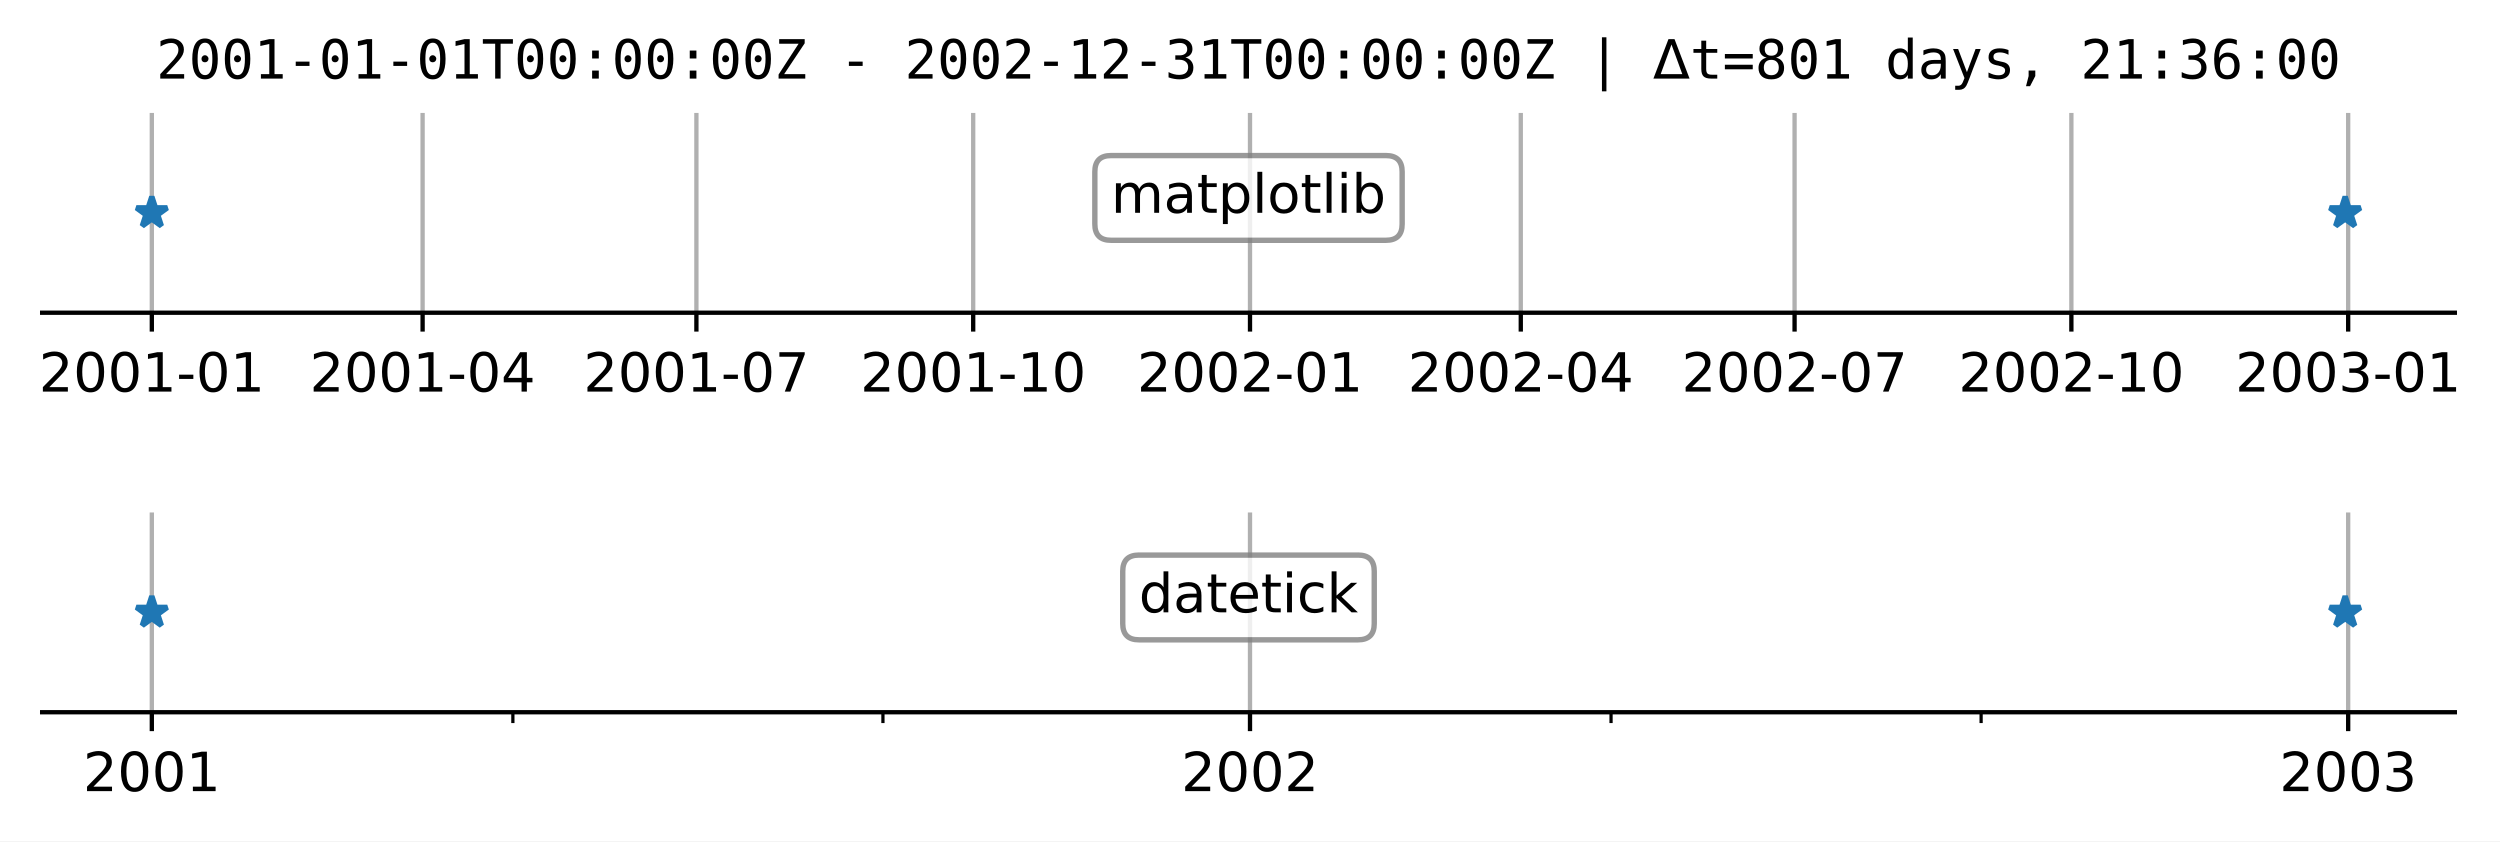
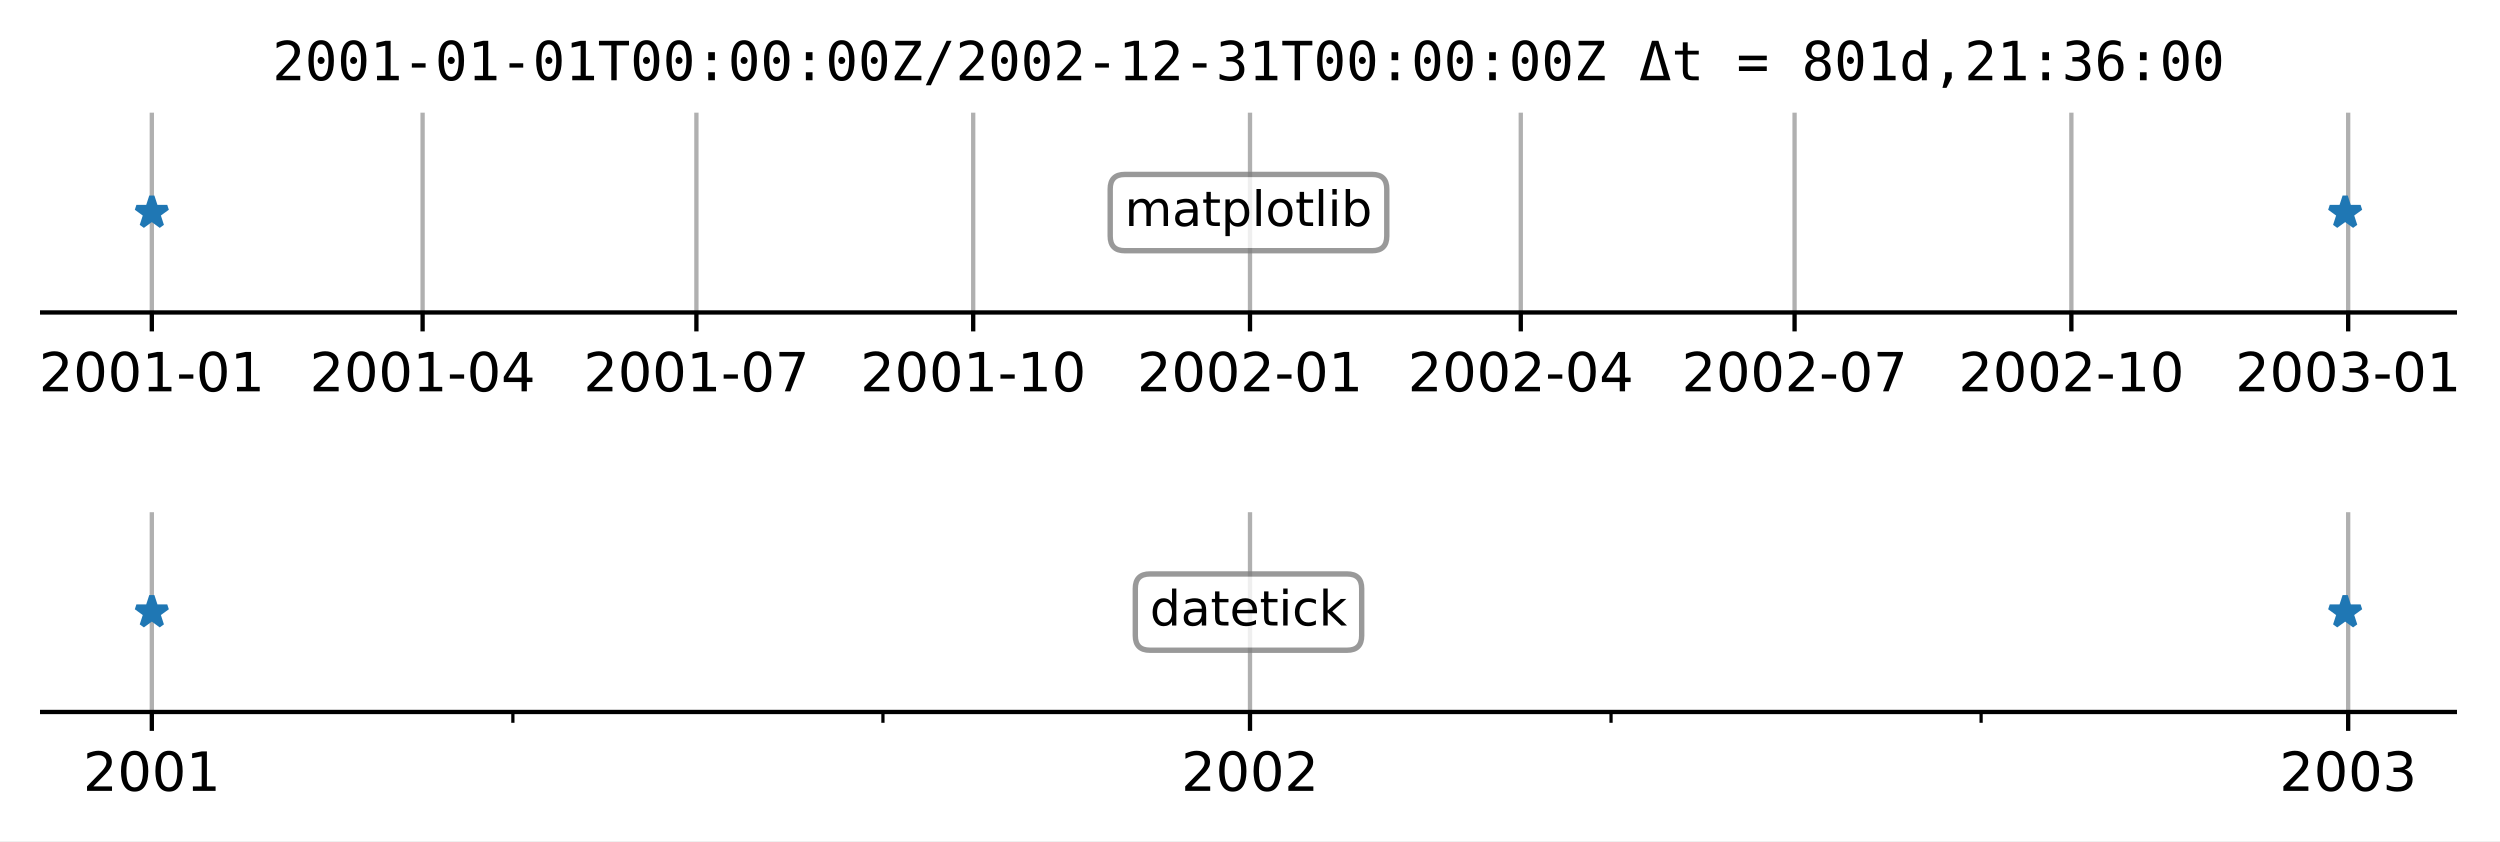
- <svg xmlns="http://www.w3.org/2000/svg" xmlns:xlink="http://www.w3.org/1999/xlink" width="462.558pt" height="155.658pt" viewBox="0 0 462.558 155.658" version="1.1">
+ <svg xmlns="http://www.w3.org/2000/svg" xmlns:xlink="http://www.w3.org/1999/xlink" width="462.558pt" height="155.61pt" viewBox="0 0 462.558 155.61" version="1.1">
  <defs>
    <style type="text/css">*{stroke-linejoin: round; stroke-linecap: butt}</style>
  </defs>
  <g id="figure_1">
    <g id="patch_1">
-       <path d="M 0 155.658  L 462.558 155.658  L 462.558 0  L 0 0  z " style="fill: #ffffff" />
+       <path d="M 0 155.61  L 462.558 155.61  L 462.558 0  L 0 0  z " style="fill: #ffffff" />
    </g>
    <g id="axes_1">
      <g id="patch_2">
-         <path d="M 7.8 57.86  L 454.2 57.86  L 454.2 20.9  L 7.8 20.9  z " style="fill: #ffffff" />
+         <path d="M 7.8 57.812  L 454.2 57.812  L 454.2 20.852  L 7.8 20.852  z " style="fill: #ffffff" />
      </g>
      <g id="matplotlib.axis_1">
        <g id="xtick_1">
          <g id="line2d_1">
-             <path d="M 28.091 57.86  L 28.091 20.9  " clip-path="url(#pb0282d4204)" style="fill: none; stroke: #b0b0b0; stroke-width: 0.8; stroke-linecap: square" />
+             <path d="M 28.091 57.812  L 28.091 20.852  " clip-path="url(#pe16d314f19)" style="fill: none; stroke: #b0b0b0; stroke-width: 0.8; stroke-linecap: square" />
          </g>
          <g id="line2d_2">
            <defs>
-               <path id="m48cb5a92c3" d="M 0 0  L 0 3.5  " style="stroke: #000000; stroke-width: 0.8" />
+               <path id="m45a55a1e50" d="M 0 0  L 0 3.5  " style="stroke: #000000; stroke-width: 0.8" />
            </defs>
            <g>
-               <use xlink:href="#m48cb5a92c3" x="28.091" y="57.86" style="stroke: #000000; stroke-width: 0.8" />
+               <use xlink:href="#m45a55a1e50" x="28.091" y="57.812" style="stroke: #000000; stroke-width: 0.8" />
            </g>
          </g>
          <g id="text_1">
-             <text style="font-size: 10px; font-family: 'DejaVu Sans', 'Bitstream Vera Sans', 'Computer Modern Sans Serif', 'Lucida Grande', 'Verdana', 'Geneva', 'Lucid', 'Arial', 'Helvetica', 'Avant Garde', sans-serif; text-anchor: middle" x="28.091" y="72.458" transform="rotate(-0 28.09141 72.45844)">2001-01</text>
+             <text style="font-size: 10px; font-family: 'DejaVu Sans', 'Bitstream Vera Sans', 'Computer Modern Sans Serif', 'Lucida Grande', 'Verdana', 'Geneva', 'Lucid', 'Arial', 'Helvetica', 'Avant Garde', sans-serif; text-anchor: middle" x="28.091" y="72.41" transform="rotate(-0 28.09141 72.41)">2001-01</text>
          </g>
        </g>
        <g id="xtick_2">
          <g id="line2d_3">
-             <path d="M 78.192 57.86  L 78.192 20.9  " clip-path="url(#pb0282d4204)" style="fill: none; stroke: #b0b0b0; stroke-width: 0.8; stroke-linecap: square" />
+             <path d="M 78.192 57.812  L 78.192 20.852  " clip-path="url(#pe16d314f19)" style="fill: none; stroke: #b0b0b0; stroke-width: 0.8; stroke-linecap: square" />
          </g>
          <g id="line2d_4">
            <g>
-               <use xlink:href="#m48cb5a92c3" x="78.192" y="57.86" style="stroke: #000000; stroke-width: 0.8" />
+               <use xlink:href="#m45a55a1e50" x="78.192" y="57.812" style="stroke: #000000; stroke-width: 0.8" />
            </g>
          </g>
          <g id="text_2">
-             <text style="font-size: 10px; font-family: 'DejaVu Sans', 'Bitstream Vera Sans', 'Computer Modern Sans Serif', 'Lucida Grande', 'Verdana', 'Geneva', 'Lucid', 'Arial', 'Helvetica', 'Avant Garde', sans-serif; text-anchor: middle" x="78.192" y="72.458" transform="rotate(-0 78.19242 72.45844)">2001-04</text>
+             <text style="font-size: 10px; font-family: 'DejaVu Sans', 'Bitstream Vera Sans', 'Computer Modern Sans Serif', 'Lucida Grande', 'Verdana', 'Geneva', 'Lucid', 'Arial', 'Helvetica', 'Avant Garde', sans-serif; text-anchor: middle" x="78.192" y="72.41" transform="rotate(-0 78.19242 72.41)">2001-04</text>
          </g>
        </g>
        <g id="xtick_3">
          <g id="line2d_5">
-             <path d="M 128.85 57.86  L 128.85 20.9  " clip-path="url(#pb0282d4204)" style="fill: none; stroke: #b0b0b0; stroke-width: 0.8; stroke-linecap: square" />
+             <path d="M 128.85 57.812  L 128.85 20.852  " clip-path="url(#pe16d314f19)" style="fill: none; stroke: #b0b0b0; stroke-width: 0.8; stroke-linecap: square" />
          </g>
          <g id="line2d_6">
            <g>
-               <use xlink:href="#m48cb5a92c3" x="128.85" y="57.86" style="stroke: #000000; stroke-width: 0.8" />
+               <use xlink:href="#m45a55a1e50" x="128.85" y="57.812" style="stroke: #000000; stroke-width: 0.8" />
            </g>
          </g>
          <g id="text_3">
-             <text style="font-size: 10px; font-family: 'DejaVu Sans', 'Bitstream Vera Sans', 'Computer Modern Sans Serif', 'Lucida Grande', 'Verdana', 'Geneva', 'Lucid', 'Arial', 'Helvetica', 'Avant Garde', sans-serif; text-anchor: middle" x="128.85" y="72.458" transform="rotate(-0 128.8501 72.45844)">2001-07</text>
+             <text style="font-size: 10px; font-family: 'DejaVu Sans', 'Bitstream Vera Sans', 'Computer Modern Sans Serif', 'Lucida Grande', 'Verdana', 'Geneva', 'Lucid', 'Arial', 'Helvetica', 'Avant Garde', sans-serif; text-anchor: middle" x="128.85" y="72.41" transform="rotate(-0 128.8501 72.41)">2001-07</text>
          </g>
        </g>
        <g id="xtick_4">
          <g id="line2d_7">
-             <path d="M 180.064 57.86  L 180.064 20.9  " clip-path="url(#pb0282d4204)" style="fill: none; stroke: #b0b0b0; stroke-width: 0.8; stroke-linecap: square" />
+             <path d="M 180.064 57.812  L 180.064 20.852  " clip-path="url(#pe16d314f19)" style="fill: none; stroke: #b0b0b0; stroke-width: 0.8; stroke-linecap: square" />
          </g>
          <g id="line2d_8">
            <g>
-               <use xlink:href="#m48cb5a92c3" x="180.064" y="57.86" style="stroke: #000000; stroke-width: 0.8" />
+               <use xlink:href="#m45a55a1e50" x="180.064" y="57.812" style="stroke: #000000; stroke-width: 0.8" />
            </g>
          </g>
          <g id="text_4">
-             <text style="font-size: 10px; font-family: 'DejaVu Sans', 'Bitstream Vera Sans', 'Computer Modern Sans Serif', 'Lucida Grande', 'Verdana', 'Geneva', 'Lucid', 'Arial', 'Helvetica', 'Avant Garde', sans-serif; text-anchor: middle" x="180.064" y="72.458" transform="rotate(-0 180.0645 72.45844)">2001-10</text>
+             <text style="font-size: 10px; font-family: 'DejaVu Sans', 'Bitstream Vera Sans', 'Computer Modern Sans Serif', 'Lucida Grande', 'Verdana', 'Geneva', 'Lucid', 'Arial', 'Helvetica', 'Avant Garde', sans-serif; text-anchor: middle" x="180.064" y="72.41" transform="rotate(-0 180.0645 72.41)">2001-10</text>
          </g>
        </g>
        <g id="xtick_5">
          <g id="line2d_9">
-             <path d="M 231.279 57.86  L 231.279 20.9  " clip-path="url(#pb0282d4204)" style="fill: none; stroke: #b0b0b0; stroke-width: 0.8; stroke-linecap: square" />
+             <path d="M 231.279 57.812  L 231.279 20.852  " clip-path="url(#pe16d314f19)" style="fill: none; stroke: #b0b0b0; stroke-width: 0.8; stroke-linecap: square" />
          </g>
          <g id="line2d_10">
            <g>
-               <use xlink:href="#m48cb5a92c3" x="231.279" y="57.86" style="stroke: #000000; stroke-width: 0.8" />
+               <use xlink:href="#m45a55a1e50" x="231.279" y="57.812" style="stroke: #000000; stroke-width: 0.8" />
            </g>
          </g>
          <g id="text_5">
-             <text style="font-size: 10px; font-family: 'DejaVu Sans', 'Bitstream Vera Sans', 'Computer Modern Sans Serif', 'Lucida Grande', 'Verdana', 'Geneva', 'Lucid', 'Arial', 'Helvetica', 'Avant Garde', sans-serif; text-anchor: middle" x="231.279" y="72.458" transform="rotate(-0 231.2788 72.45844)">2002-01</text>
+             <text style="font-size: 10px; font-family: 'DejaVu Sans', 'Bitstream Vera Sans', 'Computer Modern Sans Serif', 'Lucida Grande', 'Verdana', 'Geneva', 'Lucid', 'Arial', 'Helvetica', 'Avant Garde', sans-serif; text-anchor: middle" x="231.279" y="72.41" transform="rotate(-0 231.2788 72.41)">2002-01</text>
          </g>
        </g>
        <g id="xtick_6">
          <g id="line2d_11">
-             <path d="M 281.38 57.86  L 281.38 20.9  " clip-path="url(#pb0282d4204)" style="fill: none; stroke: #b0b0b0; stroke-width: 0.8; stroke-linecap: square" />
+             <path d="M 281.38 57.812  L 281.38 20.852  " clip-path="url(#pe16d314f19)" style="fill: none; stroke: #b0b0b0; stroke-width: 0.8; stroke-linecap: square" />
          </g>
          <g id="line2d_12">
            <g>
-               <use xlink:href="#m48cb5a92c3" x="281.38" y="57.86" style="stroke: #000000; stroke-width: 0.8" />
+               <use xlink:href="#m45a55a1e50" x="281.38" y="57.812" style="stroke: #000000; stroke-width: 0.8" />
            </g>
          </g>
          <g id="text_6">
-             <text style="font-size: 10px; font-family: 'DejaVu Sans', 'Bitstream Vera Sans', 'Computer Modern Sans Serif', 'Lucida Grande', 'Verdana', 'Geneva', 'Lucid', 'Arial', 'Helvetica', 'Avant Garde', sans-serif; text-anchor: middle" x="281.38" y="72.458" transform="rotate(-0 281.3798 72.45844)">2002-04</text>
+             <text style="font-size: 10px; font-family: 'DejaVu Sans', 'Bitstream Vera Sans', 'Computer Modern Sans Serif', 'Lucida Grande', 'Verdana', 'Geneva', 'Lucid', 'Arial', 'Helvetica', 'Avant Garde', sans-serif; text-anchor: middle" x="281.38" y="72.41" transform="rotate(-0 281.3798 72.41)">2002-04</text>
          </g>
        </g>
        <g id="xtick_7">
          <g id="line2d_13">
-             <path d="M 332.038 57.86  L 332.038 20.9  " clip-path="url(#pb0282d4204)" style="fill: none; stroke: #b0b0b0; stroke-width: 0.8; stroke-linecap: square" />
+             <path d="M 332.038 57.812  L 332.038 20.852  " clip-path="url(#pe16d314f19)" style="fill: none; stroke: #b0b0b0; stroke-width: 0.8; stroke-linecap: square" />
          </g>
          <g id="line2d_14">
            <g>
-               <use xlink:href="#m48cb5a92c3" x="332.038" y="57.86" style="stroke: #000000; stroke-width: 0.8" />
+               <use xlink:href="#m45a55a1e50" x="332.038" y="57.812" style="stroke: #000000; stroke-width: 0.8" />
            </g>
          </g>
          <g id="text_7">
-             <text style="font-size: 10px; font-family: 'DejaVu Sans', 'Bitstream Vera Sans', 'Computer Modern Sans Serif', 'Lucida Grande', 'Verdana', 'Geneva', 'Lucid', 'Arial', 'Helvetica', 'Avant Garde', sans-serif; text-anchor: middle" x="332.038" y="72.458" transform="rotate(-0 332.0375 72.45844)">2002-07</text>
+             <text style="font-size: 10px; font-family: 'DejaVu Sans', 'Bitstream Vera Sans', 'Computer Modern Sans Serif', 'Lucida Grande', 'Verdana', 'Geneva', 'Lucid', 'Arial', 'Helvetica', 'Avant Garde', sans-serif; text-anchor: middle" x="332.038" y="72.41" transform="rotate(-0 332.0375 72.41)">2002-07</text>
          </g>
        </g>
        <g id="xtick_8">
          <g id="line2d_15">
-             <path d="M 383.252 57.86  L 383.252 20.9  " clip-path="url(#pb0282d4204)" style="fill: none; stroke: #b0b0b0; stroke-width: 0.8; stroke-linecap: square" />
+             <path d="M 383.252 57.812  L 383.252 20.852  " clip-path="url(#pe16d314f19)" style="fill: none; stroke: #b0b0b0; stroke-width: 0.8; stroke-linecap: square" />
          </g>
          <g id="line2d_16">
            <g>
-               <use xlink:href="#m48cb5a92c3" x="383.252" y="57.86" style="stroke: #000000; stroke-width: 0.8" />
+               <use xlink:href="#m45a55a1e50" x="383.252" y="57.812" style="stroke: #000000; stroke-width: 0.8" />
            </g>
          </g>
          <g id="text_8">
-             <text style="font-size: 10px; font-family: 'DejaVu Sans', 'Bitstream Vera Sans', 'Computer Modern Sans Serif', 'Lucida Grande', 'Verdana', 'Geneva', 'Lucid', 'Arial', 'Helvetica', 'Avant Garde', sans-serif; text-anchor: middle" x="383.252" y="72.458" transform="rotate(-0 383.2519 72.45844)">2002-10</text>
+             <text style="font-size: 10px; font-family: 'DejaVu Sans', 'Bitstream Vera Sans', 'Computer Modern Sans Serif', 'Lucida Grande', 'Verdana', 'Geneva', 'Lucid', 'Arial', 'Helvetica', 'Avant Garde', sans-serif; text-anchor: middle" x="383.252" y="72.41" transform="rotate(-0 383.2519 72.41)">2002-10</text>
          </g>
        </g>
        <g id="xtick_9">
          <g id="line2d_17">
-             <path d="M 434.466 57.86  L 434.466 20.9  " clip-path="url(#pb0282d4204)" style="fill: none; stroke: #b0b0b0; stroke-width: 0.8; stroke-linecap: square" />
+             <path d="M 434.466 57.812  L 434.466 20.852  " clip-path="url(#pe16d314f19)" style="fill: none; stroke: #b0b0b0; stroke-width: 0.8; stroke-linecap: square" />
          </g>
          <g id="line2d_18">
            <g>
-               <use xlink:href="#m48cb5a92c3" x="434.466" y="57.86" style="stroke: #000000; stroke-width: 0.8" />
+               <use xlink:href="#m45a55a1e50" x="434.466" y="57.812" style="stroke: #000000; stroke-width: 0.8" />
            </g>
          </g>
          <g id="text_9">
-             <text style="font-size: 10px; font-family: 'DejaVu Sans', 'Bitstream Vera Sans', 'Computer Modern Sans Serif', 'Lucida Grande', 'Verdana', 'Geneva', 'Lucid', 'Arial', 'Helvetica', 'Avant Garde', sans-serif; text-anchor: middle" x="434.466" y="72.458" transform="rotate(-0 434.4663 72.45844)">2003-01</text>
+             <text style="font-size: 10px; font-family: 'DejaVu Sans', 'Bitstream Vera Sans', 'Computer Modern Sans Serif', 'Lucida Grande', 'Verdana', 'Geneva', 'Lucid', 'Arial', 'Helvetica', 'Avant Garde', sans-serif; text-anchor: middle" x="434.466" y="72.41" transform="rotate(-0 434.4663 72.41)">2003-01</text>
          </g>
        </g>
      </g>
      <g id="line2d_19">
        <defs>
-           <path id="m359afb8275" d="M 0 -3  L -0.674 -0.927  L -2.853 -0.927  L -1.09 0.354  L -1.763 2.427  L -0 1.146  L 1.763 2.427  L 1.09 0.354  L 2.853 -0.927  L 0.674 -0.927  z " style="stroke: #1f77b4; stroke-linejoin: bevel" />
+           <path id="mccda56b6a1" d="M 0 -3  L -0.674 -0.927  L -2.853 -0.927  L -1.09 0.354  L -1.763 2.427  L -0 1.146  L 1.763 2.427  L 1.09 0.354  L 2.853 -0.927  L 0.674 -0.927  z " style="stroke: #1f77b4; stroke-linejoin: bevel" />
        </defs>
-         <g clip-path="url(#pb0282d4204)">
-           <use xlink:href="#m359afb8275" x="28.091" y="39.38" style="fill: #1f77b4; stroke: #1f77b4; stroke-linejoin: bevel" />
-           <use xlink:href="#m359afb8275" x="433.91" y="39.38" style="fill: #1f77b4; stroke: #1f77b4; stroke-linejoin: bevel" />
+         <g clip-path="url(#pe16d314f19)">
+           <use xlink:href="#mccda56b6a1" x="28.091" y="39.332" style="fill: #1f77b4; stroke: #1f77b4; stroke-linejoin: bevel" />
+           <use xlink:href="#mccda56b6a1" x="433.91" y="39.332" style="fill: #1f77b4; stroke: #1f77b4; stroke-linejoin: bevel" />
        </g>
      </g>
      <g id="patch_3">
-         <path d="M 7.8 57.86  L 454.2 57.86  " style="fill: none; stroke: #000000; stroke-width: 0.8; stroke-linejoin: miter; stroke-linecap: square" />
+         <path d="M 7.8 57.812  L 454.2 57.812  " style="fill: none; stroke: #000000; stroke-width: 0.8; stroke-linejoin: miter; stroke-linecap: square" />
      </g>
      <g id="text_10">
        <g id="patch_4">
-           <path d="M 205.571 44.46  L 256.43 44.46  Q 259.43 44.46 259.43 41.46  L 259.43 31.782  Q 259.43 28.782 256.43 28.782  L 205.571 28.782  Q 202.571 28.782 202.571 31.782  L 202.571 41.46  Q 202.571 44.46 205.571 44.46  z " style="fill: #ffffff; opacity: 0.8; stroke: #808080; stroke-linejoin: miter" />
-         </g>
-         <text style="font-size: 10px; font-family: 'DejaVu Sans', 'Bitstream Vera Sans', 'Computer Modern Sans Serif', 'Lucida Grande', 'Verdana', 'Geneva', 'Lucid', 'Arial', 'Helvetica', 'Avant Garde', sans-serif; text-anchor: middle" x="231" y="39.38" transform="rotate(-0 231.0005 39.38)">matplotlib</text>
+           <path d="M 208.114 46.387  L 253.887 46.387  Q 256.587 46.387 256.587 43.687  L 256.587 34.976  Q 256.587 32.276 253.887 32.276  L 208.114 32.276  Q 205.414 32.276 205.414 34.976  L 205.414 43.687  Q 205.414 46.387 208.114 46.387  z " style="fill: #ffffff; opacity: 0.8; stroke: #808080; stroke-linejoin: miter" />
+         </g>
+         <text style="font-size: 9px; font-family: 'DejaVu Sans', 'Bitstream Vera Sans', 'Computer Modern Sans Serif', 'Lucida Grande', 'Verdana', 'Geneva', 'Lucid', 'Arial', 'Helvetica', 'Avant Garde', sans-serif; text-anchor: middle" x="231" y="41.815" transform="rotate(-0 231.0005 41.815)">matplotlib</text>
      </g>
      <g id="text_11">
-         <g transform="translate(28.9005 14.9)">
-           <text>
-             <tspan x="0" y="-0.359" style="font-size: 10px; font-family: 'DejaVu Sans Mono'">2</tspan>
-             <tspan x="6.021" y="-0.359" style="font-size: 10px; font-family: 'DejaVu Sans Mono'">0</tspan>
-             <tspan x="12.041" y="-0.359" style="font-size: 10px; font-family: 'DejaVu Sans Mono'">0</tspan>
-             <tspan x="18.062" y="-0.359" style="font-size: 10px; font-family: 'DejaVu Sans Mono'">1</tspan>
-             <tspan x="24.082" y="-0.359" style="font-size: 10px; font-family: 'DejaVu Sans Mono'">-</tspan>
-             <tspan x="30.103" y="-0.359" style="font-size: 10px; font-family: 'DejaVu Sans Mono'">0</tspan>
-             <tspan x="36.123" y="-0.359" style="font-size: 10px; font-family: 'DejaVu Sans Mono'">1</tspan>
-             <tspan x="42.144" y="-0.359" style="font-size: 10px; font-family: 'DejaVu Sans Mono'">-</tspan>
-             <tspan x="48.164" y="-0.359" style="font-size: 10px; font-family: 'DejaVu Sans Mono'">0</tspan>
-             <tspan x="54.185" y="-0.359" style="font-size: 10px; font-family: 'DejaVu Sans Mono'">1</tspan>
-             <tspan x="60.205" y="-0.359" style="font-size: 10px; font-family: 'DejaVu Sans Mono'">T</tspan>
-             <tspan x="66.226" y="-0.359" style="font-size: 10px; font-family: 'DejaVu Sans Mono'">0</tspan>
-             <tspan x="72.246" y="-0.359" style="font-size: 10px; font-family: 'DejaVu Sans Mono'">0</tspan>
-             <tspan x="78.267" y="-0.359" style="font-size: 10px; font-family: 'DejaVu Sans Mono'">:</tspan>
-             <tspan x="84.287" y="-0.359" style="font-size: 10px; font-family: 'DejaVu Sans Mono'">0</tspan>
-             <tspan x="90.308" y="-0.359" style="font-size: 10px; font-family: 'DejaVu Sans Mono'">0</tspan>
-             <tspan x="96.328" y="-0.359" style="font-size: 10px; font-family: 'DejaVu Sans Mono'">:</tspan>
-             <tspan x="102.349" y="-0.359" style="font-size: 10px; font-family: 'DejaVu Sans Mono'">0</tspan>
-             <tspan x="108.369" y="-0.359" style="font-size: 10px; font-family: 'DejaVu Sans Mono'">0</tspan>
-             <tspan x="114.39" y="-0.359" style="font-size: 10px; font-family: 'DejaVu Sans Mono'">Z</tspan>
-             <tspan x="120.41" y="-0.359" style="font-size: 10px; font-family: 'DejaVu Sans Mono'"> </tspan>
-             <tspan x="126.431" y="-0.359" style="font-size: 10px; font-family: 'DejaVu Sans Mono'">-</tspan>
-             <tspan x="132.451" y="-0.359" style="font-size: 10px; font-family: 'DejaVu Sans Mono'"> </tspan>
-             <tspan x="138.472" y="-0.359" style="font-size: 10px; font-family: 'DejaVu Sans Mono'">2</tspan>
-             <tspan x="144.492" y="-0.359" style="font-size: 10px; font-family: 'DejaVu Sans Mono'">0</tspan>
-             <tspan x="150.513" y="-0.359" style="font-size: 10px; font-family: 'DejaVu Sans Mono'">0</tspan>
-             <tspan x="156.533" y="-0.359" style="font-size: 10px; font-family: 'DejaVu Sans Mono'">2</tspan>
-             <tspan x="162.554" y="-0.359" style="font-size: 10px; font-family: 'DejaVu Sans Mono'">-</tspan>
-             <tspan x="168.574" y="-0.359" style="font-size: 10px; font-family: 'DejaVu Sans Mono'">1</tspan>
-             <tspan x="174.595" y="-0.359" style="font-size: 10px; font-family: 'DejaVu Sans Mono'">2</tspan>
-             <tspan x="180.615" y="-0.359" style="font-size: 10px; font-family: 'DejaVu Sans Mono'">-</tspan>
-             <tspan x="186.636" y="-0.359" style="font-size: 10px; font-family: 'DejaVu Sans Mono'">3</tspan>
-             <tspan x="192.656" y="-0.359" style="font-size: 10px; font-family: 'DejaVu Sans Mono'">1</tspan>
-             <tspan x="198.677" y="-0.359" style="font-size: 10px; font-family: 'DejaVu Sans Mono'">T</tspan>
-             <tspan x="204.697" y="-0.359" style="font-size: 10px; font-family: 'DejaVu Sans Mono'">0</tspan>
-             <tspan x="210.718" y="-0.359" style="font-size: 10px; font-family: 'DejaVu Sans Mono'">0</tspan>
-             <tspan x="216.738" y="-0.359" style="font-size: 10px; font-family: 'DejaVu Sans Mono'">:</tspan>
-             <tspan x="222.759" y="-0.359" style="font-size: 10px; font-family: 'DejaVu Sans Mono'">0</tspan>
-             <tspan x="228.779" y="-0.359" style="font-size: 10px; font-family: 'DejaVu Sans Mono'">0</tspan>
-             <tspan x="234.8" y="-0.359" style="font-size: 10px; font-family: 'DejaVu Sans Mono'">:</tspan>
-             <tspan x="240.82" y="-0.359" style="font-size: 10px; font-family: 'DejaVu Sans Mono'">0</tspan>
-             <tspan x="246.841" y="-0.359" style="font-size: 10px; font-family: 'DejaVu Sans Mono'">0</tspan>
-             <tspan x="252.861" y="-0.359" style="font-size: 10px; font-family: 'DejaVu Sans Mono'">Z</tspan>
-             <tspan x="258.882" y="-0.359" style="font-size: 10px; font-family: 'DejaVu Sans Mono'"> </tspan>
-             <tspan x="264.902" y="-0.359" style="font-size: 10px; font-family: 'DejaVu Sans Mono'">|</tspan>
-             <tspan x="270.923" y="-0.359" style="font-size: 10px; font-family: 'DejaVu Sans Mono'"> </tspan>
-             <tspan x="283.784" y="-0.359" style="font-size: 10px; font-family: 'DejaVu Sans Mono'">t</tspan>
-             <tspan x="289.805" y="-0.359" style="font-size: 10px; font-family: 'DejaVu Sans Mono'">=</tspan>
-             <tspan x="295.825" y="-0.359" style="font-size: 10px; font-family: 'DejaVu Sans Mono'">8</tspan>
-             <tspan x="301.846" y="-0.359" style="font-size: 10px; font-family: 'DejaVu Sans Mono'">0</tspan>
-             <tspan x="307.866" y="-0.359" style="font-size: 10px; font-family: 'DejaVu Sans Mono'">1</tspan>
-             <tspan x="313.887" y="-0.359" style="font-size: 10px; font-family: 'DejaVu Sans Mono'"> </tspan>
-             <tspan x="319.907" y="-0.359" style="font-size: 10px; font-family: 'DejaVu Sans Mono'">d</tspan>
-             <tspan x="325.928" y="-0.359" style="font-size: 10px; font-family: 'DejaVu Sans Mono'">a</tspan>
-             <tspan x="331.948" y="-0.359" style="font-size: 10px; font-family: 'DejaVu Sans Mono'">y</tspan>
-             <tspan x="337.969" y="-0.359" style="font-size: 10px; font-family: 'DejaVu Sans Mono'">s</tspan>
-             <tspan x="343.989" y="-0.359" style="font-size: 10px; font-family: 'DejaVu Sans Mono'">,</tspan>
-             <tspan x="350.01" y="-0.359" style="font-size: 10px; font-family: 'DejaVu Sans Mono'"> </tspan>
-             <tspan x="356.03" y="-0.359" style="font-size: 10px; font-family: 'DejaVu Sans Mono'">2</tspan>
-             <tspan x="362.051" y="-0.359" style="font-size: 10px; font-family: 'DejaVu Sans Mono'">1</tspan>
-             <tspan x="368.071" y="-0.359" style="font-size: 10px; font-family: 'DejaVu Sans Mono'">:</tspan>
-             <tspan x="374.092" y="-0.359" style="font-size: 10px; font-family: 'DejaVu Sans Mono'">3</tspan>
-             <tspan x="380.112" y="-0.359" style="font-size: 10px; font-family: 'DejaVu Sans Mono'">6</tspan>
-             <tspan x="386.133" y="-0.359" style="font-size: 10px; font-family: 'DejaVu Sans Mono'">:</tspan>
-             <tspan x="392.153" y="-0.359" style="font-size: 10px; font-family: 'DejaVu Sans Mono'">0</tspan>
-             <tspan x="398.174" y="-0.359" style="font-size: 10px; font-family: 'DejaVu Sans Mono'">0</tspan>
-             <tspan x="276.943" y="-0.359" style="font-size: 10px; font-family: 'DejaVu Sans'">Δ</tspan>
-           </text>
-         </g>
+         <text style="font-size: 10px; font-family: 'DejaVu Sans Mono', 'Bitstream Vera Sans Mono', 'Computer Modern Typewriter', 'Andale Mono', 'Nimbus Mono L', 'Courier New', 'Courier', 'Fixed', 'Terminal', monospace; text-anchor: middle" x="231" y="14.852" transform="rotate(-0 231.0005 14.85156)">2001-01-01T00:00:00Z/2002-12-31T00:00:00Z Δt = 801d,21:36:00</text>
      </g>
    </g>
    <g id="axes_2">
      <g id="patch_5">
-         <path d="M 7.8 131.78  L 454.2 131.78  L 454.2 94.82  L 7.8 94.82  z " style="fill: #ffffff" />
+         <path d="M 7.8 131.732  L 454.2 131.732  L 454.2 94.772  L 7.8 94.772  z " style="fill: #ffffff" />
      </g>
      <g id="matplotlib.axis_2">
        <g id="xtick_10">
          <g id="line2d_20">
-             <path d="M 28.091 131.78  L 28.091 94.82  " clip-path="url(#p935b1e1cad)" style="fill: none; stroke: #b0b0b0; stroke-width: 0.8; stroke-linecap: square" />
+             <path d="M 28.091 131.732  L 28.091 94.772  " clip-path="url(#peba446bd82)" style="fill: none; stroke: #b0b0b0; stroke-width: 0.8; stroke-linecap: square" />
          </g>
          <g id="line2d_21">
            <g>
-               <use xlink:href="#m48cb5a92c3" x="28.091" y="131.78" style="stroke: #000000; stroke-width: 0.8" />
+               <use xlink:href="#m45a55a1e50" x="28.091" y="131.732" style="stroke: #000000; stroke-width: 0.8" />
            </g>
          </g>
          <g id="text_12">
-             <text style="font-size: 10px; font-family: 'DejaVu Sans', 'Bitstream Vera Sans', 'Computer Modern Sans Serif', 'Lucida Grande', 'Verdana', 'Geneva', 'Lucid', 'Arial', 'Helvetica', 'Avant Garde', sans-serif; text-anchor: middle" x="28.091" y="146.378" transform="rotate(-0 28.09141 146.3784)">2001</text>
+             <text style="font-size: 10px; font-family: 'DejaVu Sans', 'Bitstream Vera Sans', 'Computer Modern Sans Serif', 'Lucida Grande', 'Verdana', 'Geneva', 'Lucid', 'Arial', 'Helvetica', 'Avant Garde', sans-serif; text-anchor: middle" x="28.091" y="146.33" transform="rotate(-0 28.09141 146.33)">2001</text>
          </g>
        </g>
        <g id="xtick_11">
          <g id="line2d_22">
-             <path d="M 231.279 131.78  L 231.279 94.82  " clip-path="url(#p935b1e1cad)" style="fill: none; stroke: #b0b0b0; stroke-width: 0.8; stroke-linecap: square" />
+             <path d="M 231.279 131.732  L 231.279 94.772  " clip-path="url(#peba446bd82)" style="fill: none; stroke: #b0b0b0; stroke-width: 0.8; stroke-linecap: square" />
          </g>
          <g id="line2d_23">
            <g>
-               <use xlink:href="#m48cb5a92c3" x="231.279" y="131.78" style="stroke: #000000; stroke-width: 0.8" />
+               <use xlink:href="#m45a55a1e50" x="231.279" y="131.732" style="stroke: #000000; stroke-width: 0.8" />
            </g>
          </g>
          <g id="text_13">
-             <text style="font-size: 10px; font-family: 'DejaVu Sans', 'Bitstream Vera Sans', 'Computer Modern Sans Serif', 'Lucida Grande', 'Verdana', 'Geneva', 'Lucid', 'Arial', 'Helvetica', 'Avant Garde', sans-serif; text-anchor: middle" x="231.279" y="146.378" transform="rotate(-0 231.2788 146.3784)">2002</text>
+             <text style="font-size: 10px; font-family: 'DejaVu Sans', 'Bitstream Vera Sans', 'Computer Modern Sans Serif', 'Lucida Grande', 'Verdana', 'Geneva', 'Lucid', 'Arial', 'Helvetica', 'Avant Garde', sans-serif; text-anchor: middle" x="231.279" y="146.33" transform="rotate(-0 231.2788 146.33)">2002</text>
          </g>
        </g>
        <g id="xtick_12">
          <g id="line2d_24">
-             <path d="M 434.466 131.78  L 434.466 94.82  " clip-path="url(#p935b1e1cad)" style="fill: none; stroke: #b0b0b0; stroke-width: 0.8; stroke-linecap: square" />
+             <path d="M 434.466 131.732  L 434.466 94.772  " clip-path="url(#peba446bd82)" style="fill: none; stroke: #b0b0b0; stroke-width: 0.8; stroke-linecap: square" />
          </g>
          <g id="line2d_25">
            <g>
-               <use xlink:href="#m48cb5a92c3" x="434.466" y="131.78" style="stroke: #000000; stroke-width: 0.8" />
+               <use xlink:href="#m45a55a1e50" x="434.466" y="131.732" style="stroke: #000000; stroke-width: 0.8" />
            </g>
          </g>
          <g id="text_14">
-             <text style="font-size: 10px; font-family: 'DejaVu Sans', 'Bitstream Vera Sans', 'Computer Modern Sans Serif', 'Lucida Grande', 'Verdana', 'Geneva', 'Lucid', 'Arial', 'Helvetica', 'Avant Garde', sans-serif; text-anchor: middle" x="434.466" y="146.378" transform="rotate(-0 434.4663 146.3784)">2003</text>
+             <text style="font-size: 10px; font-family: 'DejaVu Sans', 'Bitstream Vera Sans', 'Computer Modern Sans Serif', 'Lucida Grande', 'Verdana', 'Geneva', 'Lucid', 'Arial', 'Helvetica', 'Avant Garde', sans-serif; text-anchor: middle" x="434.466" y="146.33" transform="rotate(-0 434.4663 146.33)">2003</text>
          </g>
        </g>
        <g id="xtick_13">
          <g id="line2d_26">
            <defs>
-               <path id="m313450c924" d="M 0 0  L 0 2  " style="stroke: #000000; stroke-width: 0.6" />
+               <path id="me46d2348ee" d="M 0 0  L 0 2  " style="stroke: #000000; stroke-width: 0.6" />
            </defs>
            <g>
-               <use xlink:href="#m313450c924" x="94.893" y="131.78" style="stroke: #000000; stroke-width: 0.6" />
+               <use xlink:href="#me46d2348ee" x="94.893" y="131.732" style="stroke: #000000; stroke-width: 0.6" />
            </g>
          </g>
        </g>
        <g id="xtick_14">
          <g id="line2d_27">
            <g>
-               <use xlink:href="#m313450c924" x="163.364" y="131.78" style="stroke: #000000; stroke-width: 0.6" />
+               <use xlink:href="#me46d2348ee" x="163.364" y="131.732" style="stroke: #000000; stroke-width: 0.6" />
            </g>
          </g>
        </g>
        <g id="xtick_15">
          <g id="line2d_28">
            <g>
-               <use xlink:href="#m313450c924" x="298.08" y="131.78" style="stroke: #000000; stroke-width: 0.6" />
+               <use xlink:href="#me46d2348ee" x="298.08" y="131.732" style="stroke: #000000; stroke-width: 0.6" />
            </g>
          </g>
        </g>
        <g id="xtick_16">
          <g id="line2d_29">
            <g>
-               <use xlink:href="#m313450c924" x="366.552" y="131.78" style="stroke: #000000; stroke-width: 0.6" />
+               <use xlink:href="#me46d2348ee" x="366.552" y="131.732" style="stroke: #000000; stroke-width: 0.6" />
            </g>
          </g>
        </g>
      </g>
      <g id="line2d_30">
-         <g clip-path="url(#p935b1e1cad)">
-           <use xlink:href="#m359afb8275" x="28.091" y="113.3" style="fill: #1f77b4; stroke: #1f77b4; stroke-linejoin: bevel" />
-           <use xlink:href="#m359afb8275" x="433.91" y="113.3" style="fill: #1f77b4; stroke: #1f77b4; stroke-linejoin: bevel" />
+         <g clip-path="url(#peba446bd82)">
+           <use xlink:href="#mccda56b6a1" x="28.091" y="113.252" style="fill: #1f77b4; stroke: #1f77b4; stroke-linejoin: bevel" />
+           <use xlink:href="#mccda56b6a1" x="433.91" y="113.252" style="fill: #1f77b4; stroke: #1f77b4; stroke-linejoin: bevel" />
        </g>
      </g>
      <g id="patch_6">
-         <path d="M 7.8 131.78  L 454.2 131.78  " style="fill: none; stroke: #000000; stroke-width: 0.8; stroke-linejoin: miter; stroke-linecap: square" />
+         <path d="M 7.8 131.732  L 454.2 131.732  " style="fill: none; stroke: #000000; stroke-width: 0.8; stroke-linejoin: miter; stroke-linecap: square" />
      </g>
      <g id="text_15">
        <g id="patch_7">
-           <path d="M 210.732 118.38  L 251.269 118.38  Q 254.269 118.38 254.269 115.38  L 254.269 105.702  Q 254.269 102.702 251.269 102.702  L 210.732 102.702  Q 207.732 102.702 207.732 105.702  L 207.732 115.38  Q 207.732 118.38 210.732 118.38  z " style="fill: #ffffff; opacity: 0.8; stroke: #808080; stroke-linejoin: miter" />
-         </g>
-         <text style="font-size: 10px; font-family: 'DejaVu Sans', 'Bitstream Vera Sans', 'Computer Modern Sans Serif', 'Lucida Grande', 'Verdana', 'Geneva', 'Lucid', 'Arial', 'Helvetica', 'Avant Garde', sans-serif; text-anchor: middle" x="231" y="113.3" transform="rotate(-0 231.0005 113.3)">datetick</text>
+           <path d="M 212.759 120.307  L 249.242 120.307  Q 251.942 120.307 251.942 117.607  L 251.942 108.896  Q 251.942 106.196 249.242 106.196  L 212.759 106.196  Q 210.059 106.196 210.059 108.896  L 210.059 117.607  Q 210.059 120.307 212.759 120.307  z " style="fill: #ffffff; opacity: 0.8; stroke: #808080; stroke-linejoin: miter" />
+         </g>
+         <text style="font-size: 9px; font-family: 'DejaVu Sans', 'Bitstream Vera Sans', 'Computer Modern Sans Serif', 'Lucida Grande', 'Verdana', 'Geneva', 'Lucid', 'Arial', 'Helvetica', 'Avant Garde', sans-serif; text-anchor: middle" x="231" y="115.735" transform="rotate(-0 231.0005 115.735)">datetick</text>
      </g>
    </g>
  </g>
  <defs>
-     <clipPath id="pb0282d4204">
-       <rect x="7.8" y="20.9" width="446.4" height="36.96" />
+     <clipPath id="pe16d314f19">
+       <rect x="7.8" y="20.852" width="446.4" height="36.96" />
    </clipPath>
-     <clipPath id="p935b1e1cad">
-       <rect x="7.8" y="94.82" width="446.4" height="36.96" />
+     <clipPath id="peba446bd82">
+       <rect x="7.8" y="94.772" width="446.4" height="36.96" />
    </clipPath>
  </defs>
</svg>
